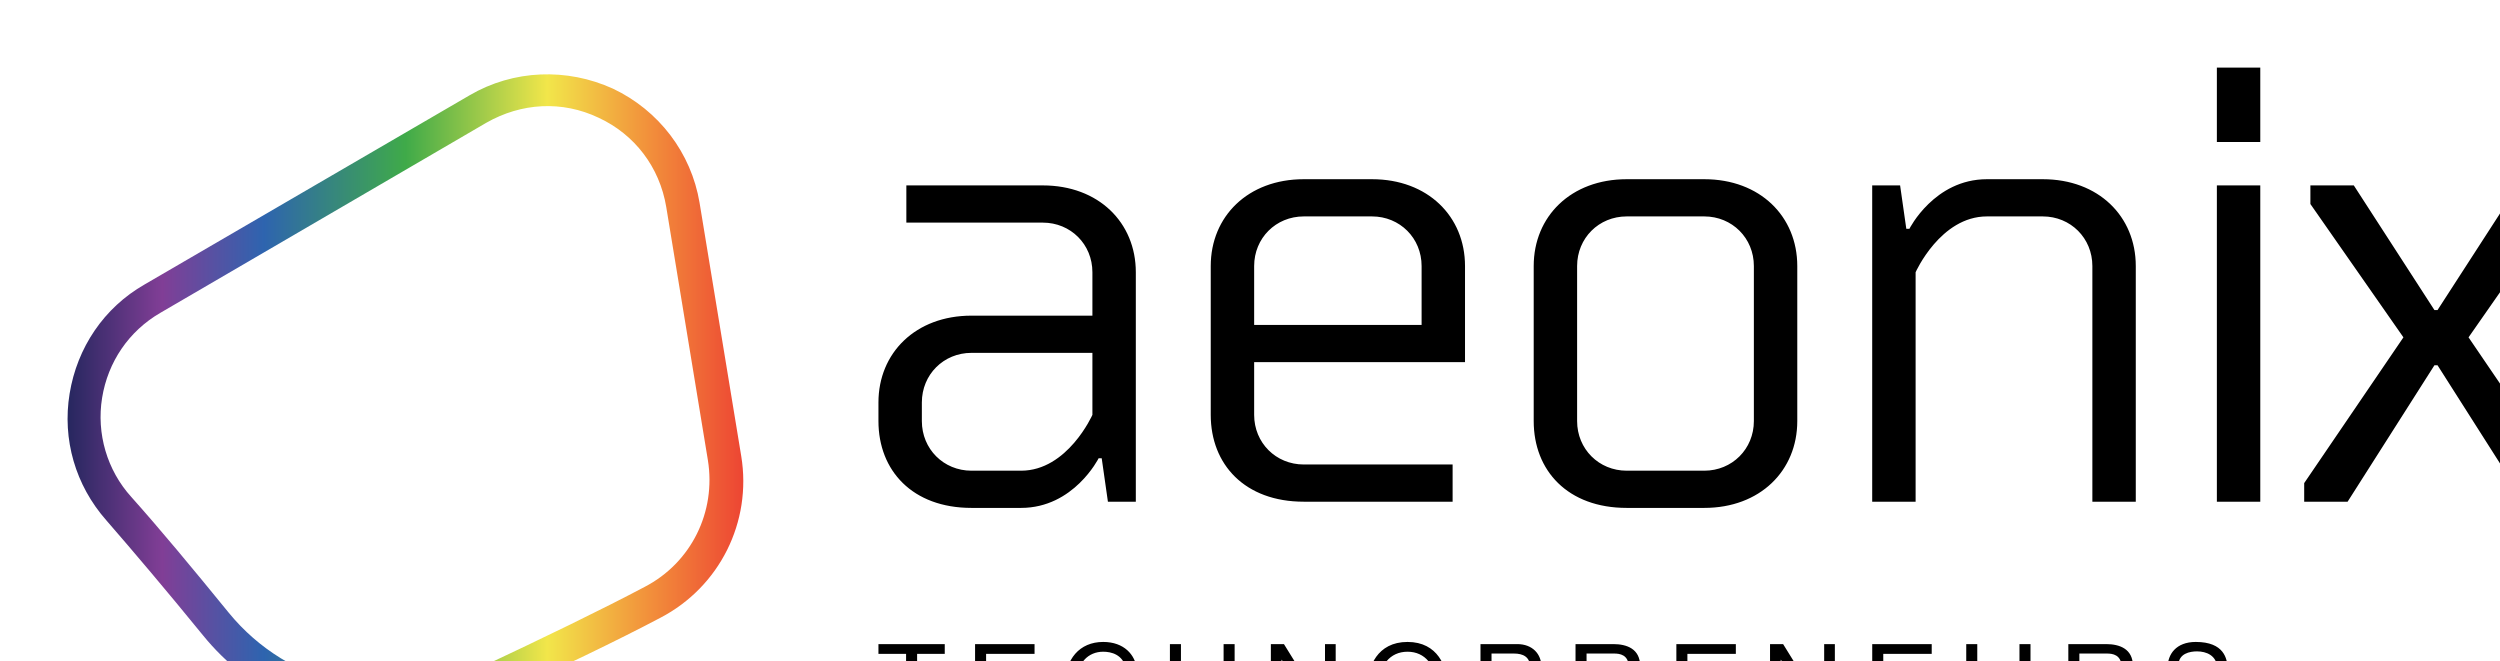
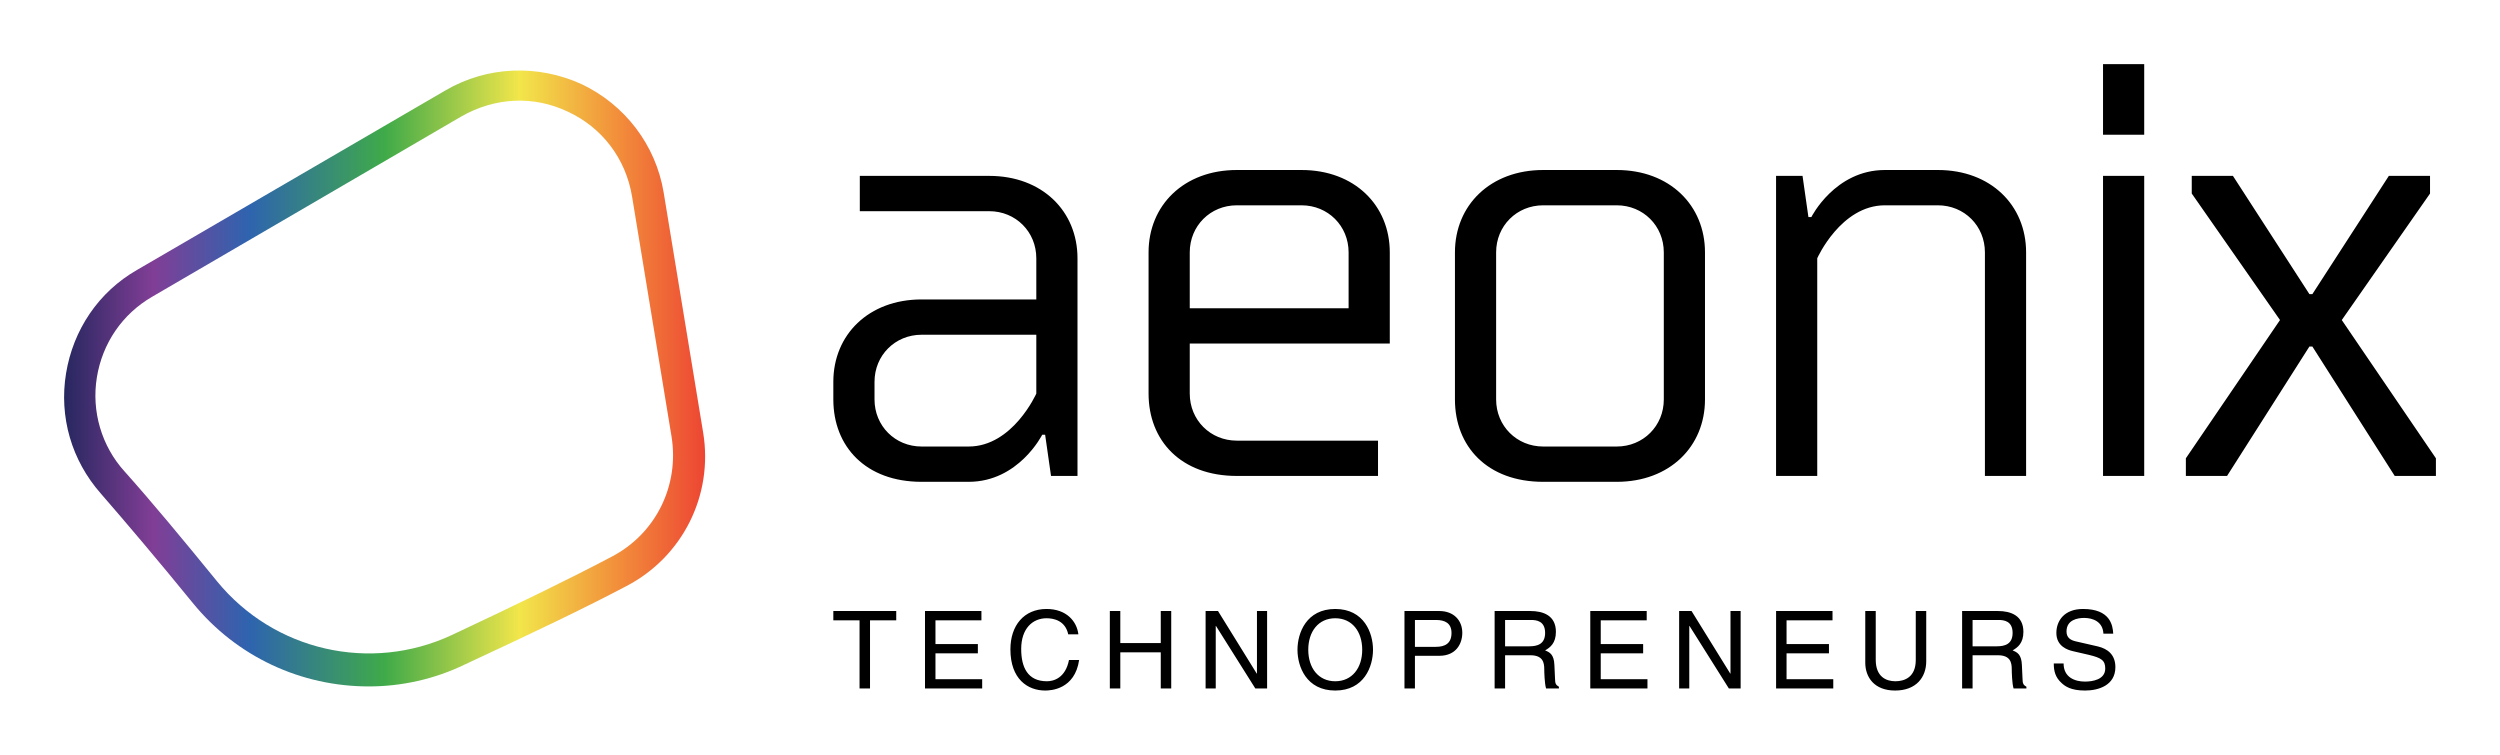
- <svg xmlns="http://www.w3.org/2000/svg" version="1.1">
+ <svg xmlns="http://www.w3.org/2000/svg" version="1.1" width="3162.162" height="954.521" viewBox="0 0 3162.162 954.521">
  <g transform="scale(8.108108) translate(10, 10)">
    <defs id="SvgjsDefs1096">
      <linearGradient id="SvgjsLinearGradient1103">
        <stop id="SvgjsStop1104" stop-color="#26275f" offset="0" />
        <stop id="SvgjsStop1105" stop-color="#813e96" offset="0.14" />
        <stop id="SvgjsStop1106" stop-color="#2e64af" offset="0.29" />
        <stop id="SvgjsStop1107" stop-color="#3faa49" offset="0.5" />
        <stop id="SvgjsStop1108" stop-color="#f2e64a" offset="0.71" />
        <stop id="SvgjsStop1109" stop-color="#f2903b" offset="0.86" />
        <stop id="SvgjsStop1110" stop-color="#ed4533" offset="1" />
      </linearGradient>
    </defs>
    <g id="SvgjsG1097" featureKey="nRdZyp-0" transform="matrix(1.233149,0,0,1.233149,-12.0289,-11.55746)" fill="url(#SvgjsLinearGradient1103)">
      <path d="M48.3,88.1c-8.5,0-16.7-3.7-22.3-10.6c-4.4-5.4-8.3-10-11.6-13.8c-3.7-4.2-5.3-9.7-4.4-15.2c0.9-5.5,4.1-10.3,9-13.1h0  l39-22.7c5.3-3.1,11.7-3.3,17.2-0.8c5.5,2.6,9.4,7.7,10.4,13.7l5,30.4c1.3,7.9-2.6,15.7-9.7,19.4c-5.1,2.7-12,6-20.4,9.9  C56.6,87.2,52.4,88.1,48.3,88.1z M20.9,38.8c-3.8,2.2-6.3,5.9-7,10.2c-0.7,4.3,0.6,8.7,3.5,11.9c3.4,3.8,7.3,8.5,11.7,13.9  c7.2,8.8,19.4,11.6,29.7,6.8c8.3-3.9,15.1-7.2,20.2-9.9c5.6-2.9,8.6-9,7.6-15.2l-5-30.4c-0.8-4.8-3.8-8.7-8.1-10.7  c-4.4-2.1-9.3-1.8-13.5,0.6L20.9,38.8L20.9,38.8z" />
    </g>
    <g id="SvgjsG1098" featureKey="Q4qmbg-0" transform="matrix(4.589042,0,0,4.589042,116.7877,-27.53425)" fill="#000000">
      <path d="M9 20 l-0.9 0 l-0.2 -1.4 l-0.1 0 s-0.8 1.6 -2.5 1.6 l-1.6 0 c-1.9 0 -3 -1.2 -3 -2.8 l0 -0.6 c0 -1.6 1.2 -2.8 3 -2.8 l3.9 0 l0 -1.4 c0 -0.9 -0.7 -1.6 -1.6 -1.6 l-4.4 0 l0 -1.2 l4.4 0 c1.8 0 3 1.2 3 2.8 l0 7.4 z M3.7 19 l1.6 0 c1.5 0 2.3 -1.8 2.3 -1.8 l0 -2 l-3.9 0 c-0.9 0 -1.6 0.7 -1.6 1.6 l0 0.6 c0 0.9 0.7 1.6 1.6 1.6 z M19.216 20 l-4.8 0 c-1.9 0 -3 -1.2 -3 -2.8 l0 -4.8 c0 -1.6 1.2 -2.8 3 -2.8 l2.2 0 c1.8 0 3 1.2 3 2.8 l0 3.1 l-6.8 0 l0 1.7 c0 0.9 0.7 1.6 1.6 1.6 l4.8 0 l0 1.2 z M12.816 12.4 l0 1.9 l5.4 0 l0 -1.9 c0 -0.9 -0.7 -1.6 -1.6 -1.6 l-2.2 0 c-0.9 0 -1.6 0.7 -1.6 1.6 z M23.231 12.4 l0 5 c0 0.9 0.7 1.6 1.6 1.6 l2.5 0 c0.9 0 1.6 -0.7 1.6 -1.6 l0 -5 c0 -0.9 -0.7 -1.6 -1.6 -1.6 l-2.5 0 c-0.9 0 -1.6 0.7 -1.6 1.6 z M21.831 17.4 l0 -5 c0 -1.6 1.2 -2.8 3 -2.8 l2.5 0 c1.8 0 3 1.2 3 2.8 l0 5 c0 1.6 -1.2 2.8 -3 2.8 l-2.5 0 c-1.9 0 -3 -1.2 -3 -2.8 z M41.247 20 l-1.4 0 l0 -7.6 c0 -0.9 -0.7 -1.6 -1.6 -1.6 l-1.8 0 c-1.5 0 -2.3 1.8 -2.3 1.8 l0 7.4 l-1.4 0 l0 -10.2 l0.9 0 l0.2 1.4 l0.1 0 s0.8 -1.6 2.5 -1.6 l1.8 0 c1.8 0 3 1.2 3 2.8 l0 7.6 z M45.262 9.8 l0 10.2 l-1.4 0 l0 -10.2 l1.4 0 z M45.262 6 l0 2.4 l-1.4 0 l0 -2.4 l1.4 0 z M53.778 20 l-2.8 -4.4 l-0.1 0 l-2.8 4.4 l-1.4 0 l0 -0.6 l3.2 -4.7 l-3 -4.3 l0 -0.6 l1.4 0 l2.6 4.02 l0.1 0 l2.6 -4.02 l1.4 0 l0 0.6 l-3 4.3 l3.2 4.7 l0 0.6 l-1.4 0 z" />
    </g>
    <g id="SvgjsG1099" featureKey="sloganFeature-0" transform="matrix(0.8415525,0,0,0.8415525,119.7644,80.57343)" fill="#000000">
      <path d="M0.28 7.36 l0 -1.72 l11.66 0 l0 1.72 l-4.86 0 l0 12.64 l-1.94 0 l0 -12.64 l-4.86 0 z M27.872 18.28 l0 1.72 l-10.6 0 l0 -14.36 l10.46 0 l0 1.72 l-8.52 0 l0 4.4 l7.86 0 l0 1.72 l-7.86 0 l0 4.8 l8.66 0 z M45.704 9.96 l-1.88 0 c-0.54 -2.52 -2.64 -2.98 -4.02 -2.98 c-2.6 0 -4.7 1.92 -4.7 5.7 c0 3.38 1.2 5.98 4.76 5.98 c1.26 0 3.44 -0.6 4.1 -3.94 l1.88 0 c-0.8 5.42 -5.2 5.66 -6.28 5.66 c-3.26 0 -6.46 -2.12 -6.46 -7.64 c0 -4.42 2.52 -7.48 6.7 -7.48 c3.7 0 5.62 2.3 5.9 4.7 z M60.976 11.58 l0 -5.94 l1.94 0 l0 14.36 l-1.94 0 l0 -6.7 l-7.5 0 l0 6.7 l-1.94 0 l0 -14.36 l1.94 0 l0 5.94 l7.5 0 z M78.808 17.24 l0 -11.6 l1.88 0 l0 14.36 l-2.18 0 l-7.3 -11.6 l-0.04 0 l0 11.6 l-1.88 0 l0 -14.36 l2.3 0 l7.18 11.6 l0.04 0 z M98.32 12.82 c0 -3.38 -1.88 -5.84 -5 -5.84 s-5 2.46 -5 5.84 s1.88 5.84 5 5.84 s5 -2.46 5 -5.84 z M100.32 12.82 c0 3.1 -1.64 7.56 -7 7.56 s-7 -4.46 -7 -7.56 s1.64 -7.56 7 -7.56 s7 4.46 7 7.56 z M108.092 7.3 l0 4.98 l3.86 0 c1.74 0 2.92 -0.64 2.92 -2.58 c0 -1.82 -1.24 -2.4 -2.84 -2.4 l-3.94 0 z M108.092 13.94 l0 6.06 l-1.94 0 l0 -14.36 l6.46 0 c2.66 0 4.26 1.72 4.26 4.04 c0 2 -1.14 4.26 -4.26 4.26 l-4.52 0 z M124.804 13.84 l0 6.16 l-1.94 0 l0 -14.36 l6.64 0 c2.36 0 4.72 0.82 4.72 3.86 c0 2.12 -1.08 2.9 -2 3.44 c0.82 0.34 1.64 0.7 1.72 2.7 l0.12 2.6 c0.02 0.8 0.12 1.1 0.72 1.44 l0 0.32 l-2.38 0 c-0.28 -0.88 -0.34 -3.06 -0.34 -3.6 c0 -1.18 -0.24 -2.56 -2.56 -2.56 l-4.7 0 z M124.804 7.3 l0 4.88 l4.5 0 c1.42 0 2.92 -0.36 2.92 -2.48 c0 -2.22 -1.62 -2.4 -2.58 -2.4 l-4.84 0 z M151.196 18.28 l0 1.72 l-10.6 0 l0 -14.36 l10.46 0 l0 1.72 l-8.52 0 l0 4.4 l7.86 0 l0 1.72 l-7.86 0 l0 4.8 l8.66 0 z M166.588 17.24 l0 -11.6 l1.88 0 l0 14.36 l-2.18 0 l-7.3 -11.6 l-0.04 0 l0 11.6 l-1.88 0 l0 -14.36 l2.3 0 l7.18 11.6 l0.04 0 z M185.64 18.28 l0 1.72 l-10.6 0 l0 -14.36 l10.46 0 l0 1.72 l-8.52 0 l0 4.4 l7.86 0 l0 1.72 l-7.86 0 l0 4.8 l8.66 0 z M200.932 5.64 l1.94 0 l0 9.32 c0 2.94 -1.84 5.42 -5.78 5.42 c-3.86 0 -5.52 -2.48 -5.52 -5.16 l0 -9.58 l1.94 0 l0 9.04 c0 3.12 1.9 3.98 3.64 3.98 c1.78 0 3.78 -0.82 3.78 -3.94 l0 -9.08 z M211.464 13.84 l0 6.16 l-1.94 0 l0 -14.36 l6.64 0 c2.36 0 4.72 0.82 4.72 3.86 c0 2.12 -1.08 2.9 -2 3.44 c0.82 0.34 1.64 0.7 1.72 2.7 l0.12 2.6 c0.02 0.8 0.12 1.1 0.72 1.44 l0 0.32 l-2.38 0 c-0.28 -0.88 -0.34 -3.06 -0.34 -3.6 c0 -1.18 -0.24 -2.56 -2.56 -2.56 l-4.7 0 z M211.464 7.3 l0 4.88 l4.5 0 c1.42 0 2.92 -0.36 2.92 -2.48 c0 -2.22 -1.62 -2.4 -2.58 -2.4 l-4.84 0 z M237.536 9.84 l-1.82 0 c-0.1 -2.22 -1.94 -2.92 -3.56 -2.92 c-1.22 0 -3.28 0.34 -3.28 2.52 c0 1.22 0.86 1.62 1.7 1.82 l4.1 0.94 c1.86 0.44 3.26 1.56 3.26 3.84 c0 3.4 -3.16 4.34 -5.62 4.34 c-2.66 0 -3.7 -0.8 -4.34 -1.38 c-1.22 -1.1 -1.46 -2.3 -1.46 -3.64 l1.82 0 c0 2.6 2.12 3.36 3.96 3.36 c1.4 0 3.76 -0.36 3.76 -2.42 c0 -1.5 -0.7 -1.98 -3.06 -2.54 l-2.94 -0.68 c-0.94 -0.22 -3.06 -0.88 -3.06 -3.38 c0 -2.24 1.46 -4.44 4.94 -4.44 c5.02 0 5.52 3 5.6 4.58 z" />
    </g>
  </g>
</svg>
